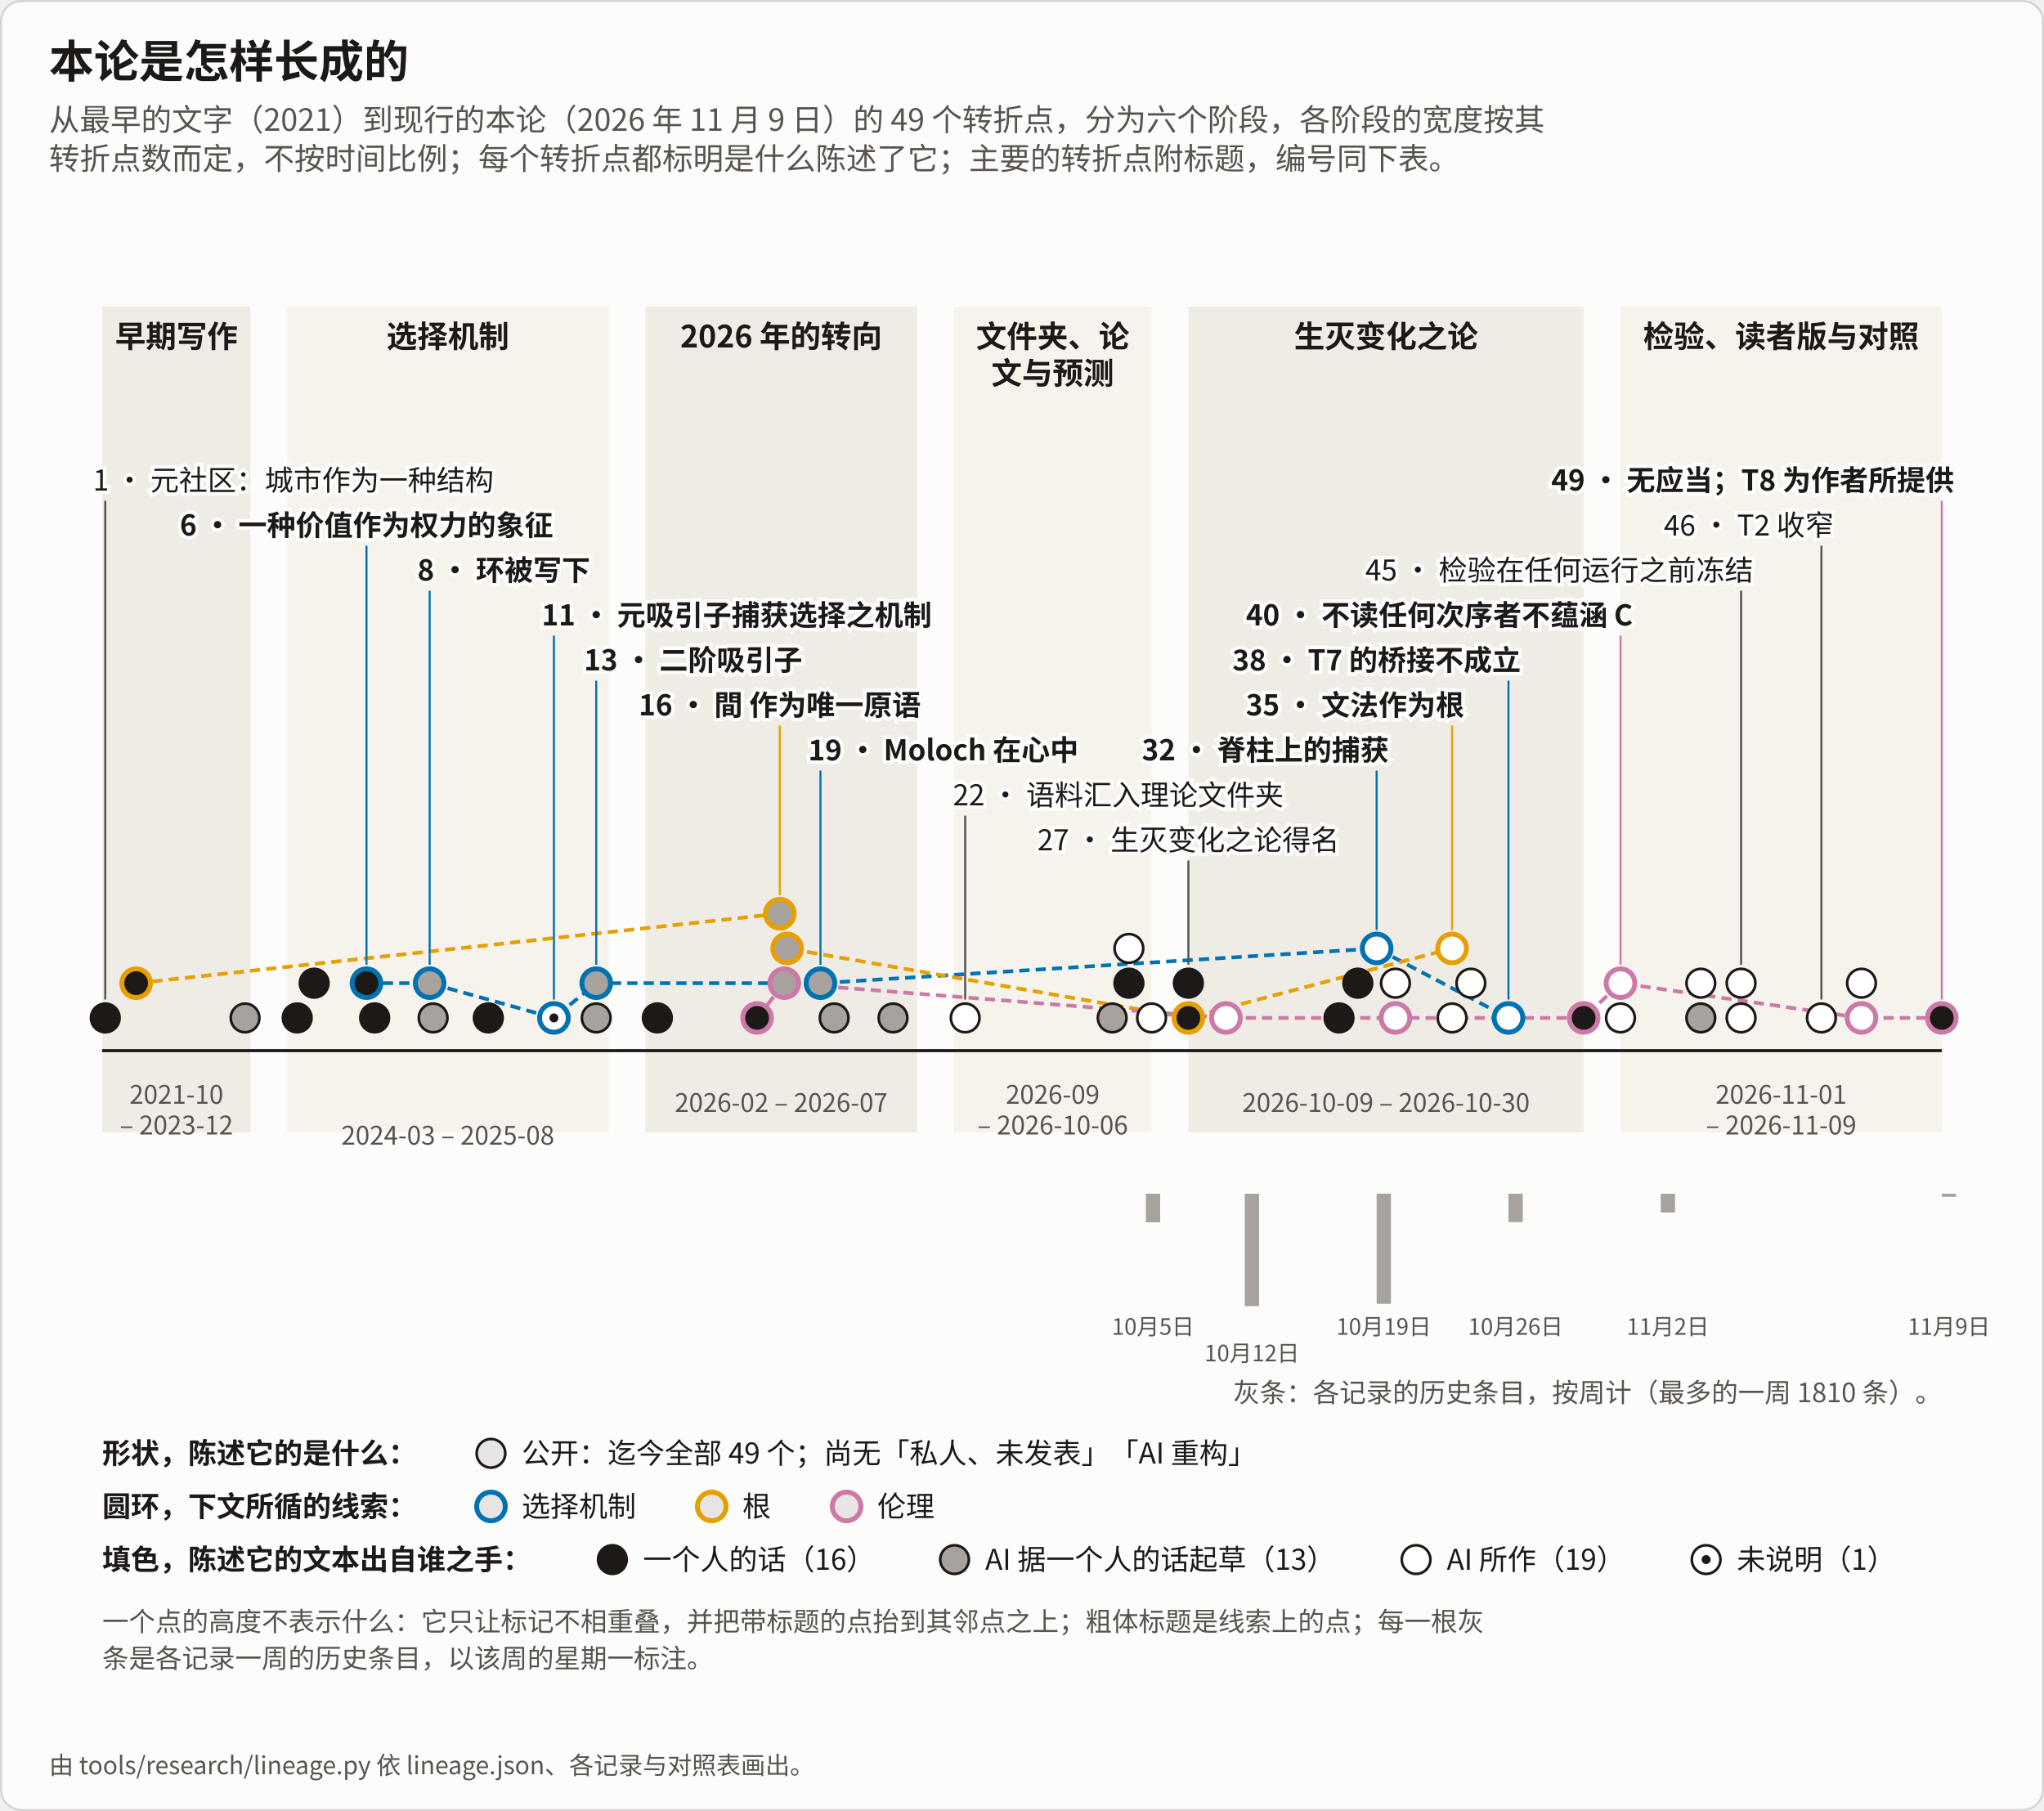
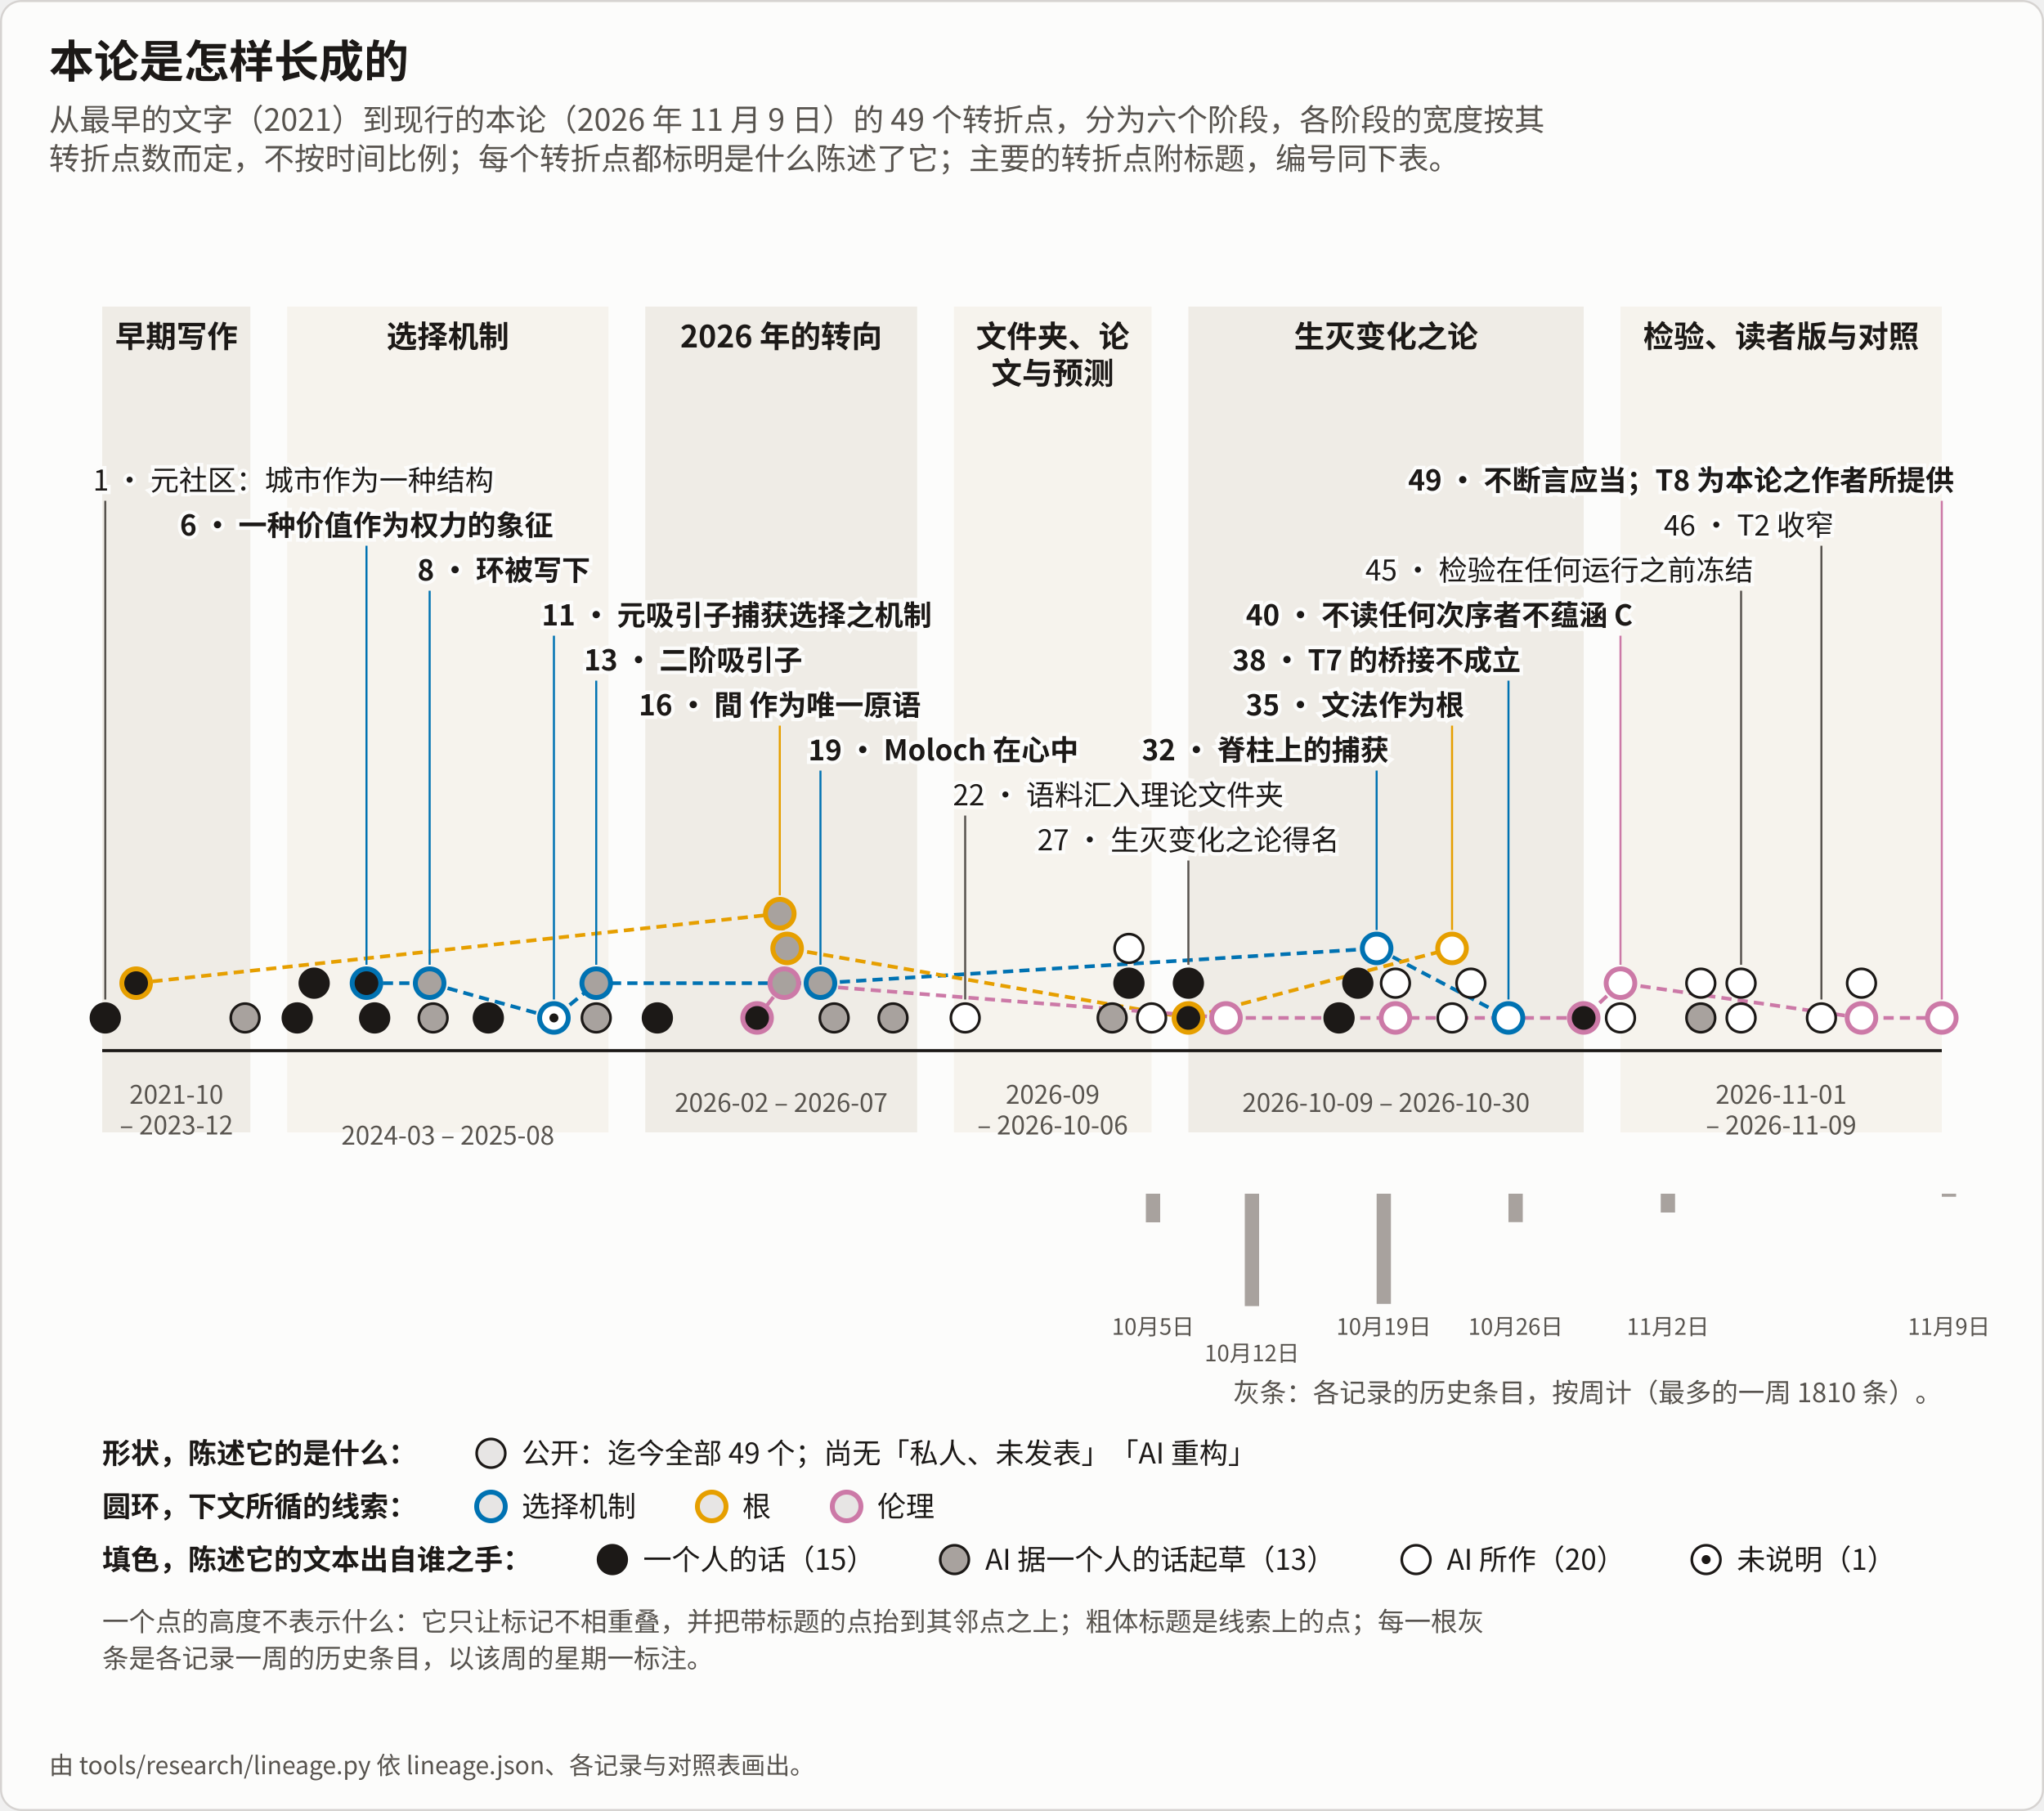
<svg xmlns="http://www.w3.org/2000/svg" viewBox="0 0 1000 886" width="1000" height="886" role="img" aria-labelledby="lineage-title" font-family="'PingFang SC', 'Hiragino Sans GB', 'Noto Sans CJK SC', 'Microsoft YaHei', sans-serif">
  <rect x="0.5" y="0.5" width="999" height="885" rx="10" fill="#fcfcfb" stroke="#d6d3d1" />
  <text x="24.0" y="38.0" font-size="22" font-weight="bold" text-anchor="start" fill="#1c1917">本论是怎样长成的</text>
  <text x="24.0" y="64.0" font-size="15" text-anchor="start" fill="#57534e">从最早的文字（2021）到现行的本论（2026 年 11 月 9 日）的 49 个转折点，分为六个阶段，各阶段的宽度按其</text>
  <text x="24.0" y="83.0" font-size="15" text-anchor="start" fill="#57534e">转折点数而定，不按时间比例；每个转折点都标明是什么陈述了它；主要的转折点附标题，编号同下表。</text>
  <rect x="50.0" y="150" width="72.5" height="404" fill="#efece6" />
  <text x="86.3" y="170.0" font-size="15" font-weight="bold" text-anchor="middle" fill="#1c1917">早期写作</text>
  <text x="86.3" y="540.0" font-size="12.5" text-anchor="middle" fill="#57534e">2021-10</text>
  <text x="86.3" y="555.0" font-size="12.5" text-anchor="middle" fill="#57534e">– 2023-12</text>
  <rect x="140.5" y="150" width="157.2" height="404" fill="#f6f3ed" />
  <text x="219.1" y="170.0" font-size="15" font-weight="bold" text-anchor="middle" fill="#1c1917">选择机制</text>
  <text x="219.1" y="560.0" font-size="12.5" text-anchor="middle" fill="#57534e">2024-03 – 2025-08</text>
  <rect x="315.7" y="150" width="133.0" height="404" fill="#efece6" />
  <text x="382.2" y="170.0" font-size="15" font-weight="bold" text-anchor="middle" fill="#1c1917">2026 年的转向</text>
  <text x="382.2" y="544.0" font-size="12.5" text-anchor="middle" fill="#57534e">2026-02 – 2026-07</text>
  <rect x="466.7" y="150" width="96.7" height="404" fill="#f6f3ed" />
  <text x="515.0" y="170.0" font-size="15" font-weight="bold" text-anchor="middle" fill="#1c1917">文件夹、论</text>
  <text x="515.0" y="188.0" font-size="15" font-weight="bold" text-anchor="middle" fill="#1c1917">文与预测</text>
  <text x="515.0" y="540.0" font-size="12.5" text-anchor="middle" fill="#57534e">2026-09</text>
  <text x="515.0" y="555.0" font-size="12.5" text-anchor="middle" fill="#57534e">– 2026-10-06</text>
  <rect x="581.4" y="150" width="193.4" height="404" fill="#efece6" />
  <text x="678.1" y="170.0" font-size="15" font-weight="bold" text-anchor="middle" fill="#1c1917">生灭变化之论</text>
  <text x="678.1" y="544.0" font-size="12.5" text-anchor="middle" fill="#57534e">2026-10-09 – 2026-10-30</text>
  <rect x="792.8" y="150" width="157.2" height="404" fill="#f6f3ed" />
  <text x="871.4" y="170.0" font-size="15" font-weight="bold" text-anchor="middle" fill="#1c1917">检验、读者版与对照</text>
  <text x="871.4" y="540.0" font-size="12.5" text-anchor="middle" fill="#57534e">2026-11-01</text>
  <text x="871.4" y="555.0" font-size="12.5" text-anchor="middle" fill="#57534e">– 2026-11-09</text>
  <line x1="50" y1="514" x2="950" y2="514" stroke="#1c1917" stroke-width="1.5" />
  <rect x="560.6" y="584.0" width="7" height="14.0" fill="#a8a29e" />
  <rect x="609.0" y="584.0" width="7" height="55.0" fill="#a8a29e" />
  <rect x="673.5" y="584.0" width="7" height="53.9" fill="#a8a29e" />
  <rect x="738.0" y="584.0" width="7" height="13.9" fill="#a8a29e" />
  <rect x="812.5" y="584.0" width="7" height="9.2" fill="#a8a29e" />
  <rect x="950.0" y="584.0" width="7" height="1.5" fill="#a8a29e" />
  <text x="564.1" y="653.0" font-size="11" text-anchor="middle" fill="#57534e">10月5日</text>
  <text x="612.5" y="666.0" font-size="11" text-anchor="middle" fill="#57534e">10月12日</text>
  <text x="677.0" y="653.0" font-size="11" text-anchor="middle" fill="#57534e">10月19日</text>
  <text x="741.5" y="653.0" font-size="11" text-anchor="middle" fill="#57534e">10月26日</text>
  <text x="816.0" y="653.0" font-size="11" text-anchor="middle" fill="#57534e">11月2日</text>
  <text x="953.5" y="653.0" font-size="11" text-anchor="middle" fill="#57534e">11月9日</text>
  <text x="950.0" y="686.0" font-size="13" text-anchor="end" fill="#57534e">灰条：各记录的历史条目，按周计（最多的一周 1810 条）。</text>
  <path d="M179.3,481.0 L210.2,481.0 L271.0,498.0 L291.7,481.0 L401.4,481.0 L673.5,464.0 L738.0,498.0" fill="none" stroke="#0072B2" stroke-width="1.8" stroke-dasharray="5 3" />
  <path d="M66.6,481.0 L381.5,447.0 L385.1,464.0 L581.4,498.0 L710.4,464.0" fill="none" stroke="#E69F00" stroke-width="1.8" stroke-dasharray="5 3" />
  <path d="M370.4,498.0 L383.7,481.0 L599.8,498.0 L682.7,498.0 L774.8,498.0 L792.8,481.0 L910.7,498.0 L950.0,498.0" fill="none" stroke="#CC79A7" stroke-width="1.8" stroke-dasharray="5 3" />
  <circle cx="51.5" cy="498.0" r="7" fill="#1c1917" stroke="#1c1917" stroke-width="1.3" />
  <circle cx="66.6" cy="481.0" r="7" fill="#1c1917" stroke="#E69F00" stroke-width="2.4" />
  <circle cx="119.9" cy="498.0" r="7" fill="#a8a29e" stroke="#1c1917" stroke-width="1.3" />
  <circle cx="145.4" cy="498.0" r="7" fill="#1c1917" stroke="#1c1917" stroke-width="1.3" />
  <circle cx="153.7" cy="481.0" r="7" fill="#1c1917" stroke="#1c1917" stroke-width="1.3" />
  <circle cx="179.3" cy="481.0" r="7" fill="#1c1917" stroke="#0072B2" stroke-width="2.4" />
  <circle cx="183.3" cy="498.0" r="7" fill="#1c1917" stroke="#1c1917" stroke-width="1.3" />
  <circle cx="210.2" cy="481.0" r="7" fill="#a8a29e" stroke="#0072B2" stroke-width="2.4" />
  <circle cx="211.9" cy="498.0" r="7" fill="#a8a29e" stroke="#1c1917" stroke-width="1.3" />
  <circle cx="238.9" cy="498.0" r="7" fill="#1c1917" stroke="#1c1917" stroke-width="1.3" />
  <circle cx="271.0" cy="498.0" r="7" fill="#ffffff" stroke="#0072B2" stroke-width="2.4" />
  <circle cx="271.0" cy="498.0" r="2.2" fill="#1c1917" />
  <circle cx="291.7" cy="498.0" r="7" fill="#a8a29e" stroke="#1c1917" stroke-width="1.3" />
  <circle cx="291.7" cy="481.0" r="7" fill="#a8a29e" stroke="#0072B2" stroke-width="2.4" />
  <circle cx="321.6" cy="498.0" r="7" fill="#1c1917" stroke="#1c1917" stroke-width="1.3" />
  <circle cx="370.4" cy="498.0" r="7" fill="#1c1917" stroke="#CC79A7" stroke-width="2.4" />
  <circle cx="381.5" cy="447.0" r="7" fill="#a8a29e" stroke="#E69F00" stroke-width="2.4" />
  <circle cx="383.7" cy="481.0" r="7" fill="#a8a29e" stroke="#CC79A7" stroke-width="2.4" />
  <circle cx="385.1" cy="464.0" r="7" fill="#a8a29e" stroke="#E69F00" stroke-width="2.4" />
  <circle cx="401.4" cy="481.0" r="7" fill="#a8a29e" stroke="#0072B2" stroke-width="2.4" />
  <circle cx="408.1" cy="498.0" r="7" fill="#a8a29e" stroke="#1c1917" stroke-width="1.3" />
  <circle cx="436.9" cy="498.0" r="7" fill="#a8a29e" stroke="#1c1917" stroke-width="1.3" />
  <circle cx="472.2" cy="498.0" r="7" fill="#ffffff" stroke="#1c1917" stroke-width="1.3" />
  <circle cx="544.1" cy="498.0" r="7" fill="#a8a29e" stroke="#1c1917" stroke-width="1.3" />
  <circle cx="552.3" cy="481.0" r="7" fill="#1c1917" stroke="#1c1917" stroke-width="1.3" />
  <circle cx="552.3" cy="464.0" r="7" fill="#ffffff" stroke="#1c1917" stroke-width="1.3" />
  <circle cx="563.4" cy="498.0" r="7" fill="#ffffff" stroke="#1c1917" stroke-width="1.3" />
  <circle cx="581.4" cy="481.0" r="7" fill="#1c1917" stroke="#1c1917" stroke-width="1.3" />
  <circle cx="581.4" cy="498.0" r="7" fill="#1c1917" stroke="#E69F00" stroke-width="2.4" />
  <circle cx="599.8" cy="498.0" r="7" fill="#ffffff" stroke="#CC79A7" stroke-width="2.4" />
  <circle cx="655.1" cy="498.0" r="7" fill="#1c1917" stroke="#1c1917" stroke-width="1.3" />
  <circle cx="664.3" cy="481.0" r="7" fill="#1c1917" stroke="#1c1917" stroke-width="1.3" />
  <circle cx="673.5" cy="464.0" r="7" fill="#ffffff" stroke="#0072B2" stroke-width="2.4" />
  <circle cx="682.7" cy="498.0" r="7" fill="#ffffff" stroke="#CC79A7" stroke-width="2.4" />
  <circle cx="682.7" cy="481.0" r="7" fill="#ffffff" stroke="#1c1917" stroke-width="1.3" />
  <circle cx="710.4" cy="464.0" r="7" fill="#ffffff" stroke="#E69F00" stroke-width="2.4" />
  <circle cx="710.4" cy="498.0" r="7" fill="#ffffff" stroke="#1c1917" stroke-width="1.3" />
  <circle cx="719.6" cy="481.0" r="7" fill="#ffffff" stroke="#1c1917" stroke-width="1.3" />
  <circle cx="738.0" cy="498.0" r="7" fill="#ffffff" stroke="#0072B2" stroke-width="2.4" />
  <circle cx="774.8" cy="498.0" r="7" fill="#1c1917" stroke="#CC79A7" stroke-width="2.4" />
  <circle cx="792.8" cy="481.0" r="7" fill="#ffffff" stroke="#CC79A7" stroke-width="2.4" />
  <circle cx="792.8" cy="498.0" r="7" fill="#ffffff" stroke="#1c1917" stroke-width="1.3" />
  <circle cx="832.1" cy="498.0" r="7" fill="#a8a29e" stroke="#1c1917" stroke-width="1.3" />
  <circle cx="832.1" cy="481.0" r="7" fill="#ffffff" stroke="#1c1917" stroke-width="1.3" />
  <circle cx="851.8" cy="498.0" r="7" fill="#ffffff" stroke="#1c1917" stroke-width="1.3" />
  <circle cx="851.8" cy="481.0" r="7" fill="#ffffff" stroke="#1c1917" stroke-width="1.3" />
  <circle cx="891.1" cy="498.0" r="7" fill="#ffffff" stroke="#1c1917" stroke-width="1.3" />
  <circle cx="910.7" cy="498.0" r="7" fill="#ffffff" stroke="#CC79A7" stroke-width="2.4" />
  <circle cx="910.7" cy="481.0" r="7" fill="#ffffff" stroke="#1c1917" stroke-width="1.3" />
-   <circle cx="950.0" cy="498.0" r="7" fill="#1c1917" stroke="#CC79A7" stroke-width="2.4" />
+   <circle cx="950.0" cy="498.0" r="7" fill="#ffffff" stroke="#CC79A7" stroke-width="2.4" />
  <line x1="51.5" y1="489.0" x2="51.5" y2="245.0" stroke="#57534e" stroke-width="1" />
  <text x="45.5" y="240.0" font-size="14" text-anchor="start" fill="#1c1917" stroke="#fcfcfb" stroke-width="3.5" paint-order="stroke">1 · 元社区：城市作为一种结构</text>
  <line x1="179.3" y1="472.0" x2="179.3" y2="267.0" stroke="#0072B2" stroke-width="1" />
  <text x="179.3" y="262.0" font-size="14" font-weight="bold" text-anchor="middle" fill="#1c1917" stroke="#fcfcfb" stroke-width="3.5" paint-order="stroke">6 · 一种价值作为权力的象征</text>
  <line x1="210.2" y1="472.0" x2="210.2" y2="289.0" stroke="#0072B2" stroke-width="1" />
  <text x="204.2" y="284.0" font-size="14" font-weight="bold" text-anchor="start" fill="#1c1917" stroke="#fcfcfb" stroke-width="3.5" paint-order="stroke">8 · 环被写下</text>
  <line x1="271.0" y1="489.0" x2="271.0" y2="311.0" stroke="#0072B2" stroke-width="1" />
  <text x="265.0" y="306.0" font-size="14" font-weight="bold" text-anchor="start" fill="#1c1917" stroke="#fcfcfb" stroke-width="3.5" paint-order="stroke">11 · 元吸引子捕获选择之机制</text>
  <line x1="291.7" y1="472.0" x2="291.7" y2="333.0" stroke="#0072B2" stroke-width="1" />
  <text x="285.7" y="328.0" font-size="14" font-weight="bold" text-anchor="start" fill="#1c1917" stroke="#fcfcfb" stroke-width="3.5" paint-order="stroke">13 · 二阶吸引子</text>
  <line x1="381.5" y1="438.0" x2="381.5" y2="355.0" stroke="#E69F00" stroke-width="1" />
  <text x="381.5" y="350.0" font-size="14" font-weight="bold" text-anchor="middle" fill="#1c1917" stroke="#fcfcfb" stroke-width="3.5" paint-order="stroke">16 · 間 作为唯一原语</text>
  <line x1="401.4" y1="472.0" x2="401.4" y2="377.0" stroke="#0072B2" stroke-width="1" />
  <text x="395.4" y="372.0" font-size="14" font-weight="bold" text-anchor="start" fill="#1c1917" stroke="#fcfcfb" stroke-width="3.5" paint-order="stroke">19 · Moloch 在心中</text>
  <line x1="472.2" y1="489.0" x2="472.2" y2="399.0" stroke="#57534e" stroke-width="1" />
  <text x="466.2" y="394.0" font-size="14" text-anchor="start" fill="#1c1917" stroke="#fcfcfb" stroke-width="3.5" paint-order="stroke">22 · 语料汇入理论文件夹</text>
  <line x1="581.4" y1="472.0" x2="581.4" y2="421.0" stroke="#57534e" stroke-width="1" />
  <text x="581.4" y="416.0" font-size="14" text-anchor="middle" fill="#1c1917" stroke="#fcfcfb" stroke-width="3.5" paint-order="stroke">27 · 生灭变化之论得名</text>
  <line x1="673.5" y1="455.0" x2="673.5" y2="377.0" stroke="#0072B2" stroke-width="1" />
  <text x="679.5" y="372.0" font-size="14" font-weight="bold" text-anchor="end" fill="#1c1917" stroke="#fcfcfb" stroke-width="3.5" paint-order="stroke">32 · 脊柱上的捕获</text>
  <line x1="710.4" y1="455.0" x2="710.4" y2="355.0" stroke="#E69F00" stroke-width="1" />
  <text x="716.4" y="350.0" font-size="14" font-weight="bold" text-anchor="end" fill="#1c1917" stroke="#fcfcfb" stroke-width="3.5" paint-order="stroke">35 · 文法作为根</text>
  <line x1="738.0" y1="489.0" x2="738.0" y2="333.0" stroke="#0072B2" stroke-width="1" />
  <text x="744.0" y="328.0" font-size="14" font-weight="bold" text-anchor="end" fill="#1c1917" stroke="#fcfcfb" stroke-width="3.5" paint-order="stroke">38 · T7 的桥接不成立</text>
  <line x1="792.8" y1="472.0" x2="792.8" y2="311.0" stroke="#CC79A7" stroke-width="1" />
  <text x="798.8" y="306.0" font-size="14" font-weight="bold" text-anchor="end" fill="#1c1917" stroke="#fcfcfb" stroke-width="3.5" paint-order="stroke">40 · 不读任何次序者不蕴涵 C</text>
  <line x1="851.8" y1="472.0" x2="851.8" y2="289.0" stroke="#57534e" stroke-width="1" />
  <text x="857.8" y="284.0" font-size="14" text-anchor="end" fill="#1c1917" stroke="#fcfcfb" stroke-width="3.5" paint-order="stroke">45 · 检验在任何运行之前冻结</text>
  <line x1="891.1" y1="489.0" x2="891.1" y2="267.0" stroke="#57534e" stroke-width="1" />
  <text x="897.1" y="262.0" font-size="14" text-anchor="end" fill="#1c1917" stroke="#fcfcfb" stroke-width="3.5" paint-order="stroke">46 · T2 收窄</text>
  <line x1="950.0" y1="489.0" x2="950.0" y2="245.0" stroke="#CC79A7" stroke-width="1" />
-   <text x="956.0" y="240.0" font-size="14" font-weight="bold" text-anchor="end" fill="#1c1917" stroke="#fcfcfb" stroke-width="3.5" paint-order="stroke">49 · 无应当；T8 为作者所提供</text>
+   <text x="956.0" y="240.0" font-size="14" font-weight="bold" text-anchor="end" fill="#1c1917" stroke="#fcfcfb" stroke-width="3.5" paint-order="stroke">49 · 不断言应当；T8 为本论之作者所提供</text>
  <text x="50.0" y="716.0" font-size="14" font-weight="bold" text-anchor="start" fill="#1c1917">形状，陈述它的是什么：</text>
  <circle cx="240.2" cy="711.0" r="7" fill="#e7e5e4" stroke="#1c1917" stroke-width="1.3" />
  <text x="255.2" y="716.0" font-size="14" text-anchor="start" fill="#1c1917">公开：迄今全部 49 个；尚无「私人、未发表」「AI 重构」</text>
  <text x="50.0" y="742.0" font-size="14" font-weight="bold" text-anchor="start" fill="#1c1917">圆环，下文所循的线索：</text>
  <circle cx="240.2" cy="737.0" r="7" fill="#e7e5e4" stroke="#0072B2" stroke-width="2.4" />
  <text x="255.2" y="742.0" font-size="14" text-anchor="start" fill="#1c1917">选择机制</text>
  <circle cx="348.2" cy="737.0" r="7" fill="#e7e5e4" stroke="#E69F00" stroke-width="2.4" />
  <text x="363.2" y="742.0" font-size="14" text-anchor="start" fill="#1c1917">根</text>
  <circle cx="414.2" cy="737.0" r="7" fill="#e7e5e4" stroke="#CC79A7" stroke-width="2.4" />
  <text x="429.2" y="742.0" font-size="14" text-anchor="start" fill="#1c1917">伦理</text>
  <text x="50.0" y="768.0" font-size="14" font-weight="bold" text-anchor="start" fill="#1c1917">填色，陈述它的文本出自谁之手：</text>
  <circle cx="299.6" cy="763.0" r="7" fill="#1c1917" stroke="#1c1917" stroke-width="1.3" />
-   <text x="314.6" y="768.0" font-size="14" text-anchor="start" fill="#1c1917">一个人的话（16）</text>
+   <text x="314.6" y="768.0" font-size="14" text-anchor="start" fill="#1c1917">一个人的话（15）</text>
  <circle cx="467.0" cy="763.0" r="7" fill="#a8a29e" stroke="#1c1917" stroke-width="1.3" />
  <text x="482.0" y="768.0" font-size="14" text-anchor="start" fill="#1c1917">AI 据一个人的话起草（13）</text>
  <circle cx="692.8" cy="763.0" r="7" fill="#ffffff" stroke="#1c1917" stroke-width="1.3" />
-   <text x="707.8" y="768.0" font-size="14" text-anchor="start" fill="#1c1917">AI 所作（19）</text>
+   <text x="707.8" y="768.0" font-size="14" text-anchor="start" fill="#1c1917">AI 所作（20）</text>
  <circle cx="834.7" cy="763.0" r="7" fill="#ffffff" stroke="#1c1917" stroke-width="1.3" />
  <circle cx="834.7" cy="763.0" r="2.2" fill="#1c1917" />
  <text x="849.7" y="768.0" font-size="14" text-anchor="start" fill="#1c1917">未说明（1）</text>
  <text x="50.0" y="798.0" font-size="13" text-anchor="start" fill="#57534e">一个点的高度不表示什么：它只让标记不相重叠，并把带标题的点抬到其邻点之上；粗体标题是线索上的点；每一根灰</text>
  <text x="50.0" y="816.0" font-size="13" text-anchor="start" fill="#57534e">条是各记录一周的历史条目，以该周的星期一标注。</text>
  <text x="24.0" y="868.0" font-size="12" text-anchor="start" fill="#57534e">由 tools/research/lineage.py 依 lineage.json、各记录与对照表画出。</text>
</svg>
